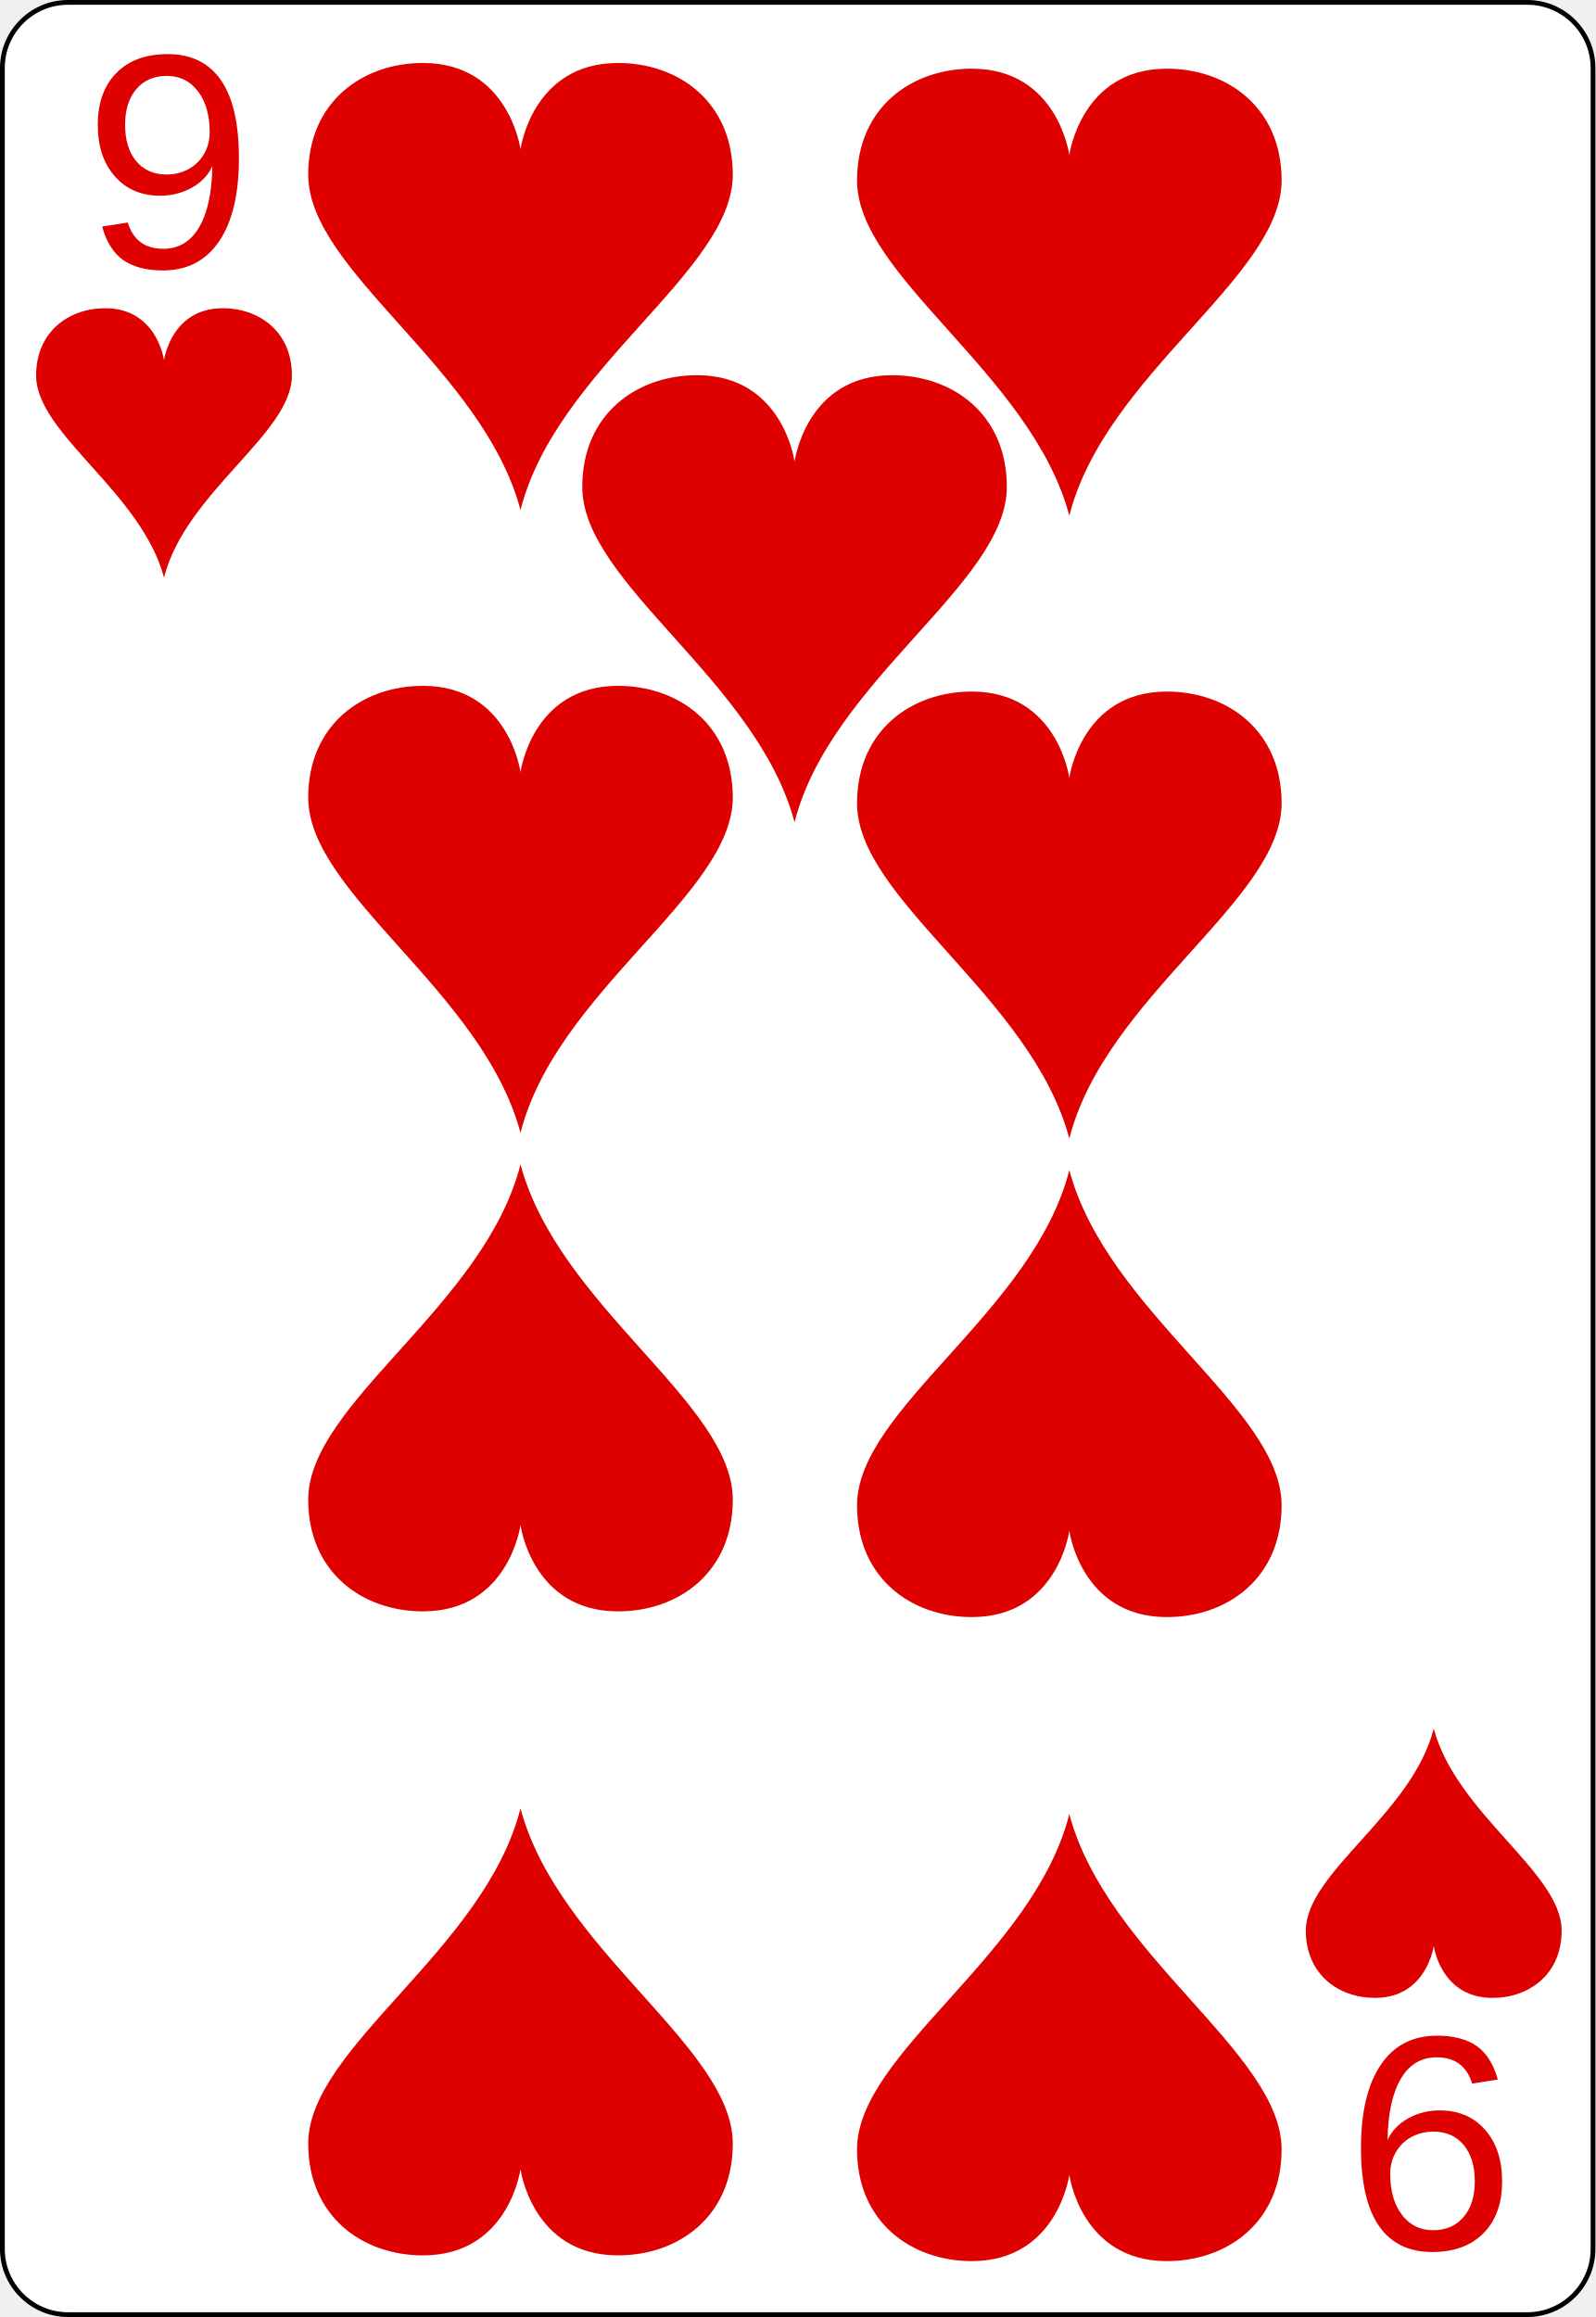
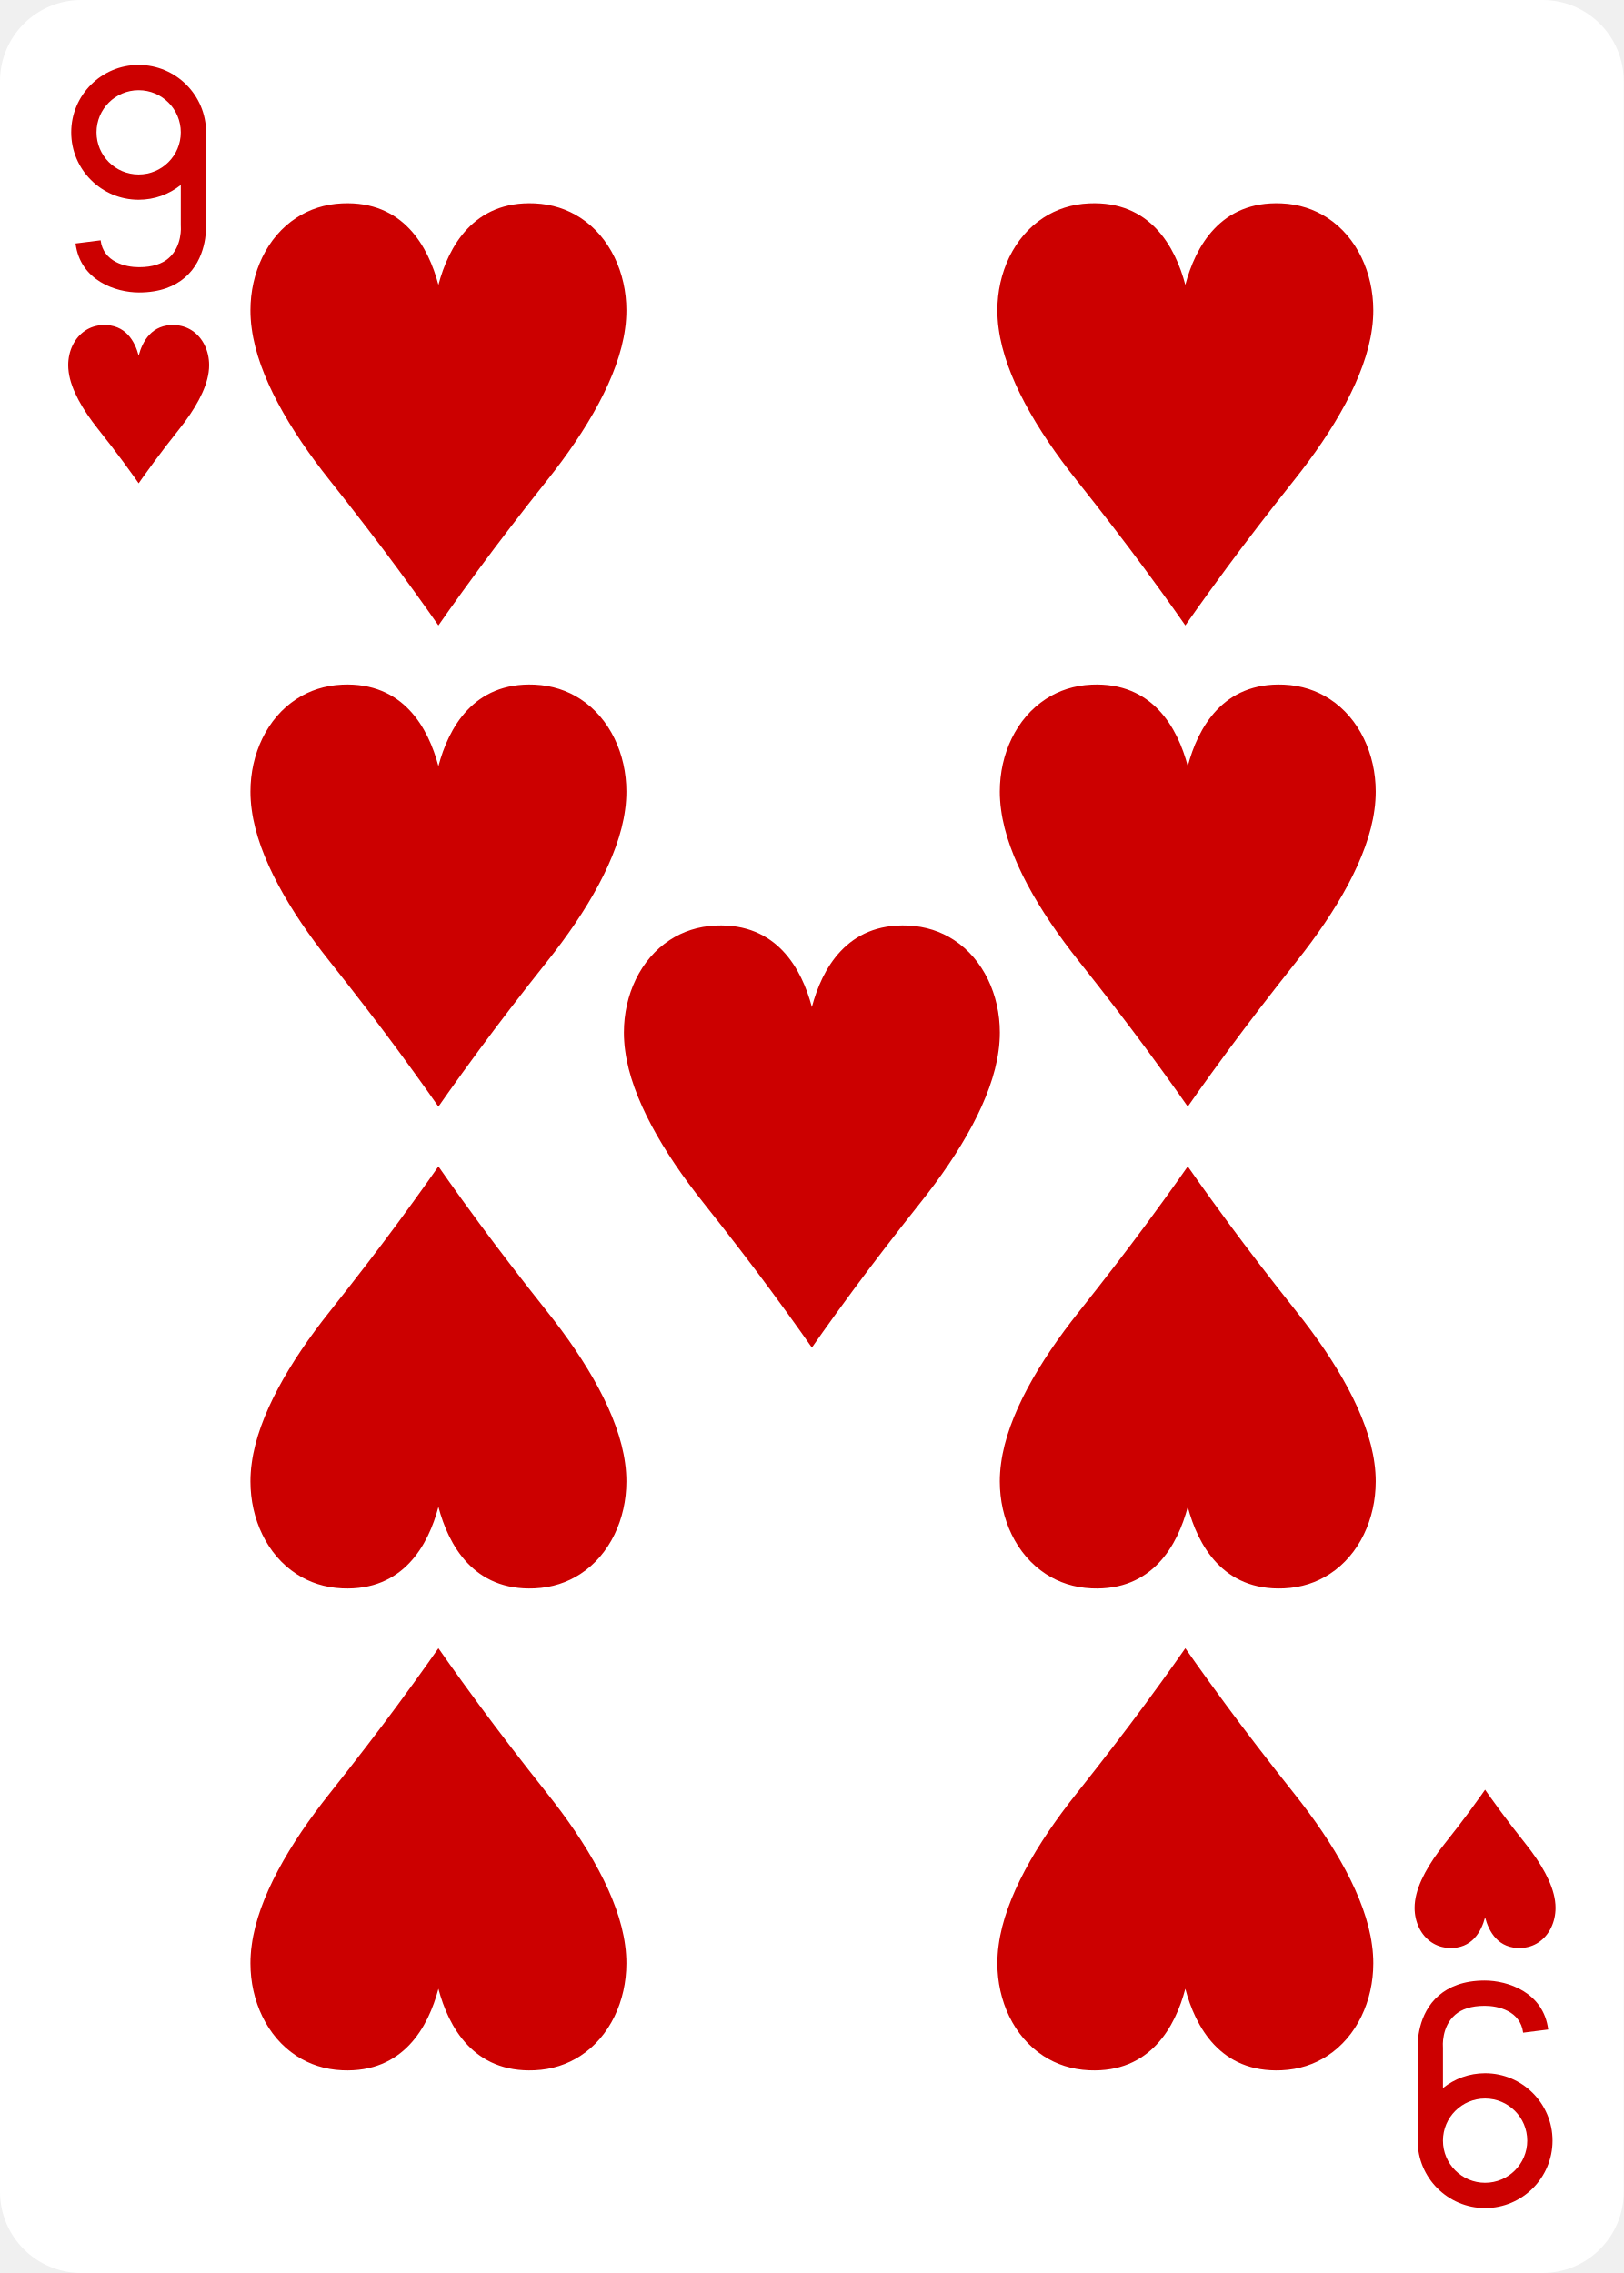
- <svg xmlns="http://www.w3.org/2000/svg" xmlns:xlink="http://www.w3.org/1999/xlink" width="167.087pt" height="242.667pt" viewBox="0 0 167.087 242.667" xml:space="preserve" id="svg2" version="1.1">
-   <defs id="defs41">
-     <radialGradient xlink:href="#linearGradient3773" id="radialGradient3781" cx="-0.158" cy="-8.835" fx="-0.158" fy="-8.835" r="8" gradientTransform="matrix(-1.584269,-0.02349808,0.03071979,-2.477574,-0.2485638,-26.71351)" gradientUnits="userSpaceOnUse" />
-     <linearGradient id="linearGradient3773">
-       <stop style="stop-color:#000000;stop-opacity:1;" offset="0" id="stop3775" />
-       <stop style="stop-color:#000000;stop-opacity:0.649;" offset="1" id="stop3777" />
-     </linearGradient>
-     <radialGradient xlink:href="#linearGradient3773" id="radialGradient3957" cx="-0.158" cy="-8.835" fx="-0.158" fy="-8.835" r="8" gradientTransform="matrix(-1.584269,-0.02349808,0.03071979,-2.477574,-0.2485638,-26.71351)" gradientUnits="userSpaceOnUse" />
-     <linearGradient id="linearGradient3959">
-       <stop style="stop-color:#000000;stop-opacity:1;" offset="0" id="stop3961" />
-       <stop style="stop-color:#000000;stop-opacity:0.649;" offset="1" id="stop3963" />
-     </linearGradient>
-     <radialGradient r="81.903" fy="509.476" fx="168.025" cy="509.476" cx="168.025" gradientTransform="matrix(1.25656,-0.7774064,0.3366382,0.5361257,-221.2021,359.2426)" gradientUnits="userSpaceOnUse" id="radialGradient3975" xlink:href="#linearGradient3784-4" />
-     <linearGradient id="linearGradient3784-4">
-       <stop style="stop-color:#ffffff;stop-opacity:0.435;" offset="0" id="stop3786-8" />
-       <stop style="stop-color:#000000;stop-opacity:0;" offset="1" id="stop3788-6" />
-     </linearGradient>
-     <radialGradient xlink:href="#linearGradient3784-4-5" id="radialGradient3929" gradientUnits="userSpaceOnUse" gradientTransform="matrix(1.25656,-0.7774064,0.3366382,0.5361257,-221.2021,359.2426)" cx="168.025" cy="509.476" fx="168.025" fy="509.476" r="81.903" />
-     <linearGradient id="linearGradient3784-4-5">
-       <stop style="stop-color:#ffffff;stop-opacity:0.489;" offset="0" id="stop3786-8-0" />
-       <stop style="stop-color:#000000;stop-opacity:0;" offset="1" id="stop3788-6-3" />
-     </linearGradient>
-     <radialGradient xlink:href="#linearGradient3784-4-1" id="radialGradient3927" gradientUnits="userSpaceOnUse" gradientTransform="matrix(1.25656,-0.7774064,0.3366382,0.5361257,-221.2021,359.2426)" cx="168.025" cy="509.476" fx="168.025" fy="509.476" r="81.903" />
-     <linearGradient id="linearGradient3784-4-1">
-       <stop style="stop-color:#ffffff;stop-opacity:0.237;" offset="0" id="stop3786-8-03" />
-       <stop style="stop-color:#000000;stop-opacity:0;" offset="1" id="stop3788-6-6" />
-     </linearGradient>
-     <radialGradient xlink:href="#linearGradient3768" id="radialGradient3776" cx="-0.206" cy="-4.579" fx="-0.206" fy="-4.579" r="8" gradientTransform="matrix(-1,0,0,-1.720176,-0.4120407,-13.02719)" gradientUnits="userSpaceOnUse" />
-     <linearGradient id="linearGradient3768">
-       <stop style="stop-color:#df0000;stop-opacity:1;" offset="0" id="stop3770" />
-       <stop style="stop-color:#df0000;stop-opacity:0.672;" offset="1" id="stop3772" />
-     </linearGradient>
-     <radialGradient r="81.903" fy="511.223" fx="171.487" cy="511.223" cx="171.487" gradientTransform="matrix(1.152989,-0.6739155,0.3948202,0.6754904,-233.6326,270.4008)" gradientUnits="userSpaceOnUse" id="radialGradient4013" xlink:href="#linearGradient3784-4-6" />
-     <linearGradient id="linearGradient3784-4-6">
-       <stop style="stop-color:#ffffff;stop-opacity:0.313;" offset="0" id="stop3786-8-8" />
-       <stop style="stop-color:#000000;stop-opacity:0;" offset="1" id="stop3788-6-8" />
-     </linearGradient>
-     <radialGradient r="81.903" fy="492.632" fx="159.354" cy="492.632" cx="159.354" gradientTransform="matrix(1.089478,-0.715138,0.4464527,0.6562658,-244.9333,290.9185)" gradientUnits="userSpaceOnUse" id="radialGradient4013-8" xlink:href="#linearGradient3784-4-2" />
-     <linearGradient id="linearGradient3784-4-2">
-       <stop style="stop-color:#ffffff;stop-opacity:0.29;" offset="0" id="stop3786-8-1" />
-       <stop style="stop-color:#000000;stop-opacity:0;" offset="1" id="stop3788-6-5" />
-     </linearGradient>
-     <radialGradient r="81.903" fy="492.632" fx="159.354" cy="492.632" cx="159.354" gradientTransform="matrix(1.089478,-0.715138,0.4464527,0.6562658,-244.9333,290.9185)" gradientUnits="userSpaceOnUse" id="radialGradient3073" xlink:href="#linearGradient3784-4-2" />
-   </defs>
-   <g id="Layer_x0020_1" style="fill-rule:nonzero;clip-rule:nonzero;stroke:#000000;stroke-miterlimit:4;">
-     <path style="fill:#FFFFFF;stroke-width:0.5;" d="M166.837,235.548c0,3.777-3.087,6.869-6.871,6.869H7.111c-3.775,0-6.861-3.092-6.861-6.869V7.12C0.25,3.343,3.336,0.25,7.111,0.25h152.855    c3.784,0,6.871,3.093,6.871,6.87v228.428z" id="path5" />
-     <g style="stroke:none;" id="g7">
-       <g id="g9">
- 				
- 			</g>
-     </g>
-     <g id="g15">
- 			
- 		</g>
-     <g id="g19">
- 			
- 		</g>
-     <g style="stroke:none;" id="g23">
-       <g id="g25">
- 				
- 			</g>
-     </g>
-     <g style="stroke:none;" id="g31">
-       <g id="g33">
- 				
- 			</g>
+ <svg xmlns="http://www.w3.org/2000/svg" width="100%" height="100%" viewBox="0 0 1500 2100" version="1.1" xml:space="preserve" style="fill-rule:evenodd;clip-rule:evenodd;stroke-linejoin:round;stroke-miterlimit:2;">
+   <g transform="matrix(2,0,0,2,0,0)">
+     <path d="M750,37.5C750,16.803 733.197,0 712.5,0L37.5,0C16.803,0 0,16.803 0,37.5L0,1012.5C0,1033.197 16.803,1050 37.5,1050L712.5,1050C733.197,1050 750,1033.197 750,1012.5L750,37.5Z" style="fill:white;" />
+   </g>
+   <g id="hearts">
+     <g>
+       <g>
+         <g transform="matrix(71.43113,0,0,71.43113,-23393.066,-11828.363)">
+           <path d="M330.73,169.605C330.73,169.12 330.943,168.656 331.325,168.408C331.492,168.299 331.69,168.232 331.917,168.222L331.918,168.222C332.708,168.187 333.031,168.785 333.161,169.276C333.291,168.785 333.614,168.187 334.404,168.222L334.405,168.222C334.632,168.232 334.83,168.299 334.997,168.408C335.379,168.656 335.592,169.12 335.592,169.605C335.592,169.643 335.591,169.681 335.588,169.719C335.586,169.76 335.581,169.802 335.575,169.844C335.493,170.456 335.083,171.155 334.57,171.799C334.233,172.223 333.929,172.62 333.693,172.94C333.364,173.386 333.161,173.68 333.161,173.68C333.161,173.68 332.958,173.386 332.629,172.94C332.393,172.62 332.089,172.223 331.752,171.799C331.239,171.155 330.829,170.456 330.747,169.844C330.741,169.802 330.736,169.76 330.734,169.719C330.731,169.681 330.73,169.643 330.73,169.605Z" style="fill:rgb(204,0,0);" />
+         </g>
+         <g transform="matrix(71.43113,0,0,71.43113,-22703.066,-11828.363)">
+           <path d="M330.73,169.605C330.73,169.12 330.943,168.656 331.325,168.408C331.492,168.299 331.69,168.232 331.917,168.222L331.918,168.222C332.708,168.187 333.031,168.785 333.161,169.276C333.291,168.785 333.614,168.187 334.404,168.222L334.405,168.222C334.632,168.232 334.83,168.299 334.997,168.408C335.379,168.656 335.592,169.12 335.592,169.605C335.592,169.643 335.591,169.681 335.588,169.719C335.586,169.76 335.581,169.802 335.575,169.844C335.493,170.456 335.083,171.155 334.57,171.799C334.233,172.223 333.929,172.62 333.693,172.94C333.364,173.386 333.161,173.68 333.161,173.68C333.161,173.68 332.958,173.386 332.629,172.94C332.393,172.62 332.089,172.223 331.752,171.799C331.239,171.155 330.829,170.456 330.747,169.844C330.741,169.802 330.736,169.76 330.734,169.719C330.731,169.681 330.73,169.643 330.73,169.605Z" style="fill:rgb(204,0,0);" />
+         </g>
+         <g transform="matrix(71.43113,0,0,71.43113,-22700.816,-11383.763)">
+           <path d="M330.73,169.605C330.73,169.12 330.943,168.656 331.325,168.408C331.492,168.299 331.69,168.232 331.917,168.222L331.918,168.222C332.708,168.187 333.031,168.785 333.161,169.276C333.291,168.785 333.614,168.187 334.404,168.222L334.405,168.222C334.632,168.232 334.83,168.299 334.997,168.408C335.379,168.656 335.592,169.12 335.592,169.605C335.592,169.643 335.591,169.681 335.588,169.719C335.586,169.76 335.581,169.802 335.575,169.844C335.493,170.456 335.083,171.155 334.57,171.799C334.233,172.223 333.929,172.62 333.693,172.94C333.364,173.386 333.161,173.68 333.161,173.68C333.161,173.68 332.958,173.386 332.629,172.94C332.393,172.62 332.089,172.223 331.752,171.799C331.239,171.155 330.829,170.456 330.747,169.844C330.741,169.802 330.736,169.76 330.734,169.719C330.731,169.681 330.73,169.643 330.73,169.605Z" style="fill:rgb(204,0,0);" />
+         </g>
+         <g transform="matrix(71.43113,0,0,71.43113,-23393.066,-11383.763)">
+           <path d="M330.73,169.605C330.73,169.12 330.943,168.656 331.325,168.408C331.492,168.299 331.69,168.232 331.917,168.222L331.918,168.222C332.708,168.187 333.031,168.785 333.161,169.276C333.291,168.785 333.614,168.187 334.404,168.222L334.405,168.222C334.632,168.232 334.83,168.299 334.997,168.408C335.379,168.656 335.592,169.12 335.592,169.605C335.592,169.643 335.591,169.681 335.588,169.719C335.586,169.76 335.581,169.802 335.575,169.844C335.493,170.456 335.083,171.155 334.57,171.799C334.233,172.223 333.929,172.62 333.693,172.94C333.364,173.386 333.161,173.68 333.161,173.68C333.161,173.68 332.958,173.386 332.629,172.94C332.393,172.62 332.089,172.223 331.752,171.799C331.239,171.155 330.829,170.456 330.747,169.844C330.741,169.802 330.736,169.76 330.734,169.719C330.731,169.681 330.73,169.643 330.73,169.605Z" style="fill:rgb(204,0,0);" />
+         </g>
+         <g transform="matrix(-71.43113,-0,0,-71.43113,24895.316,13483.763)">
+           <path d="M330.73,169.605C330.73,169.12 330.943,168.656 331.325,168.408C331.492,168.299 331.69,168.232 331.917,168.222L331.918,168.222C332.708,168.187 333.031,168.785 333.161,169.276C333.291,168.785 333.614,168.187 334.404,168.222L334.405,168.222C334.632,168.232 334.83,168.299 334.997,168.408C335.379,168.656 335.592,169.12 335.592,169.605C335.592,169.643 335.591,169.681 335.588,169.719C335.586,169.76 335.581,169.802 335.575,169.844C335.493,170.456 335.083,171.155 334.57,171.799C334.233,172.223 333.929,172.62 333.693,172.94C333.364,173.386 333.161,173.68 333.161,173.68C333.161,173.68 332.958,173.386 332.629,172.94C332.393,172.62 332.089,172.223 331.752,171.799C331.239,171.155 330.829,170.456 330.747,169.844C330.741,169.802 330.736,169.76 330.734,169.719C330.731,169.681 330.73,169.643 330.73,169.605Z" style="fill:rgb(204,0,0);" />
+         </g>
+         <g transform="matrix(-71.43113,-0,0,-71.43113,24203.066,13928.963)">
+           <path d="M330.73,169.605C330.73,169.12 330.943,168.656 331.325,168.408C331.492,168.299 331.69,168.232 331.917,168.222L331.918,168.222C332.708,168.187 333.031,168.785 333.161,169.276C333.291,168.785 333.614,168.187 334.404,168.222L334.405,168.222C334.632,168.232 334.83,168.299 334.997,168.408C335.379,168.656 335.592,169.12 335.592,169.605C335.592,169.643 335.591,169.681 335.588,169.719C335.586,169.76 335.581,169.802 335.575,169.844C335.493,170.456 335.083,171.155 334.57,171.799C334.233,172.223 333.929,172.62 333.693,172.94C333.364,173.386 333.161,173.68 333.161,173.68C333.161,173.68 332.958,173.386 332.629,172.94C332.393,172.62 332.089,172.223 331.752,171.799C331.239,171.155 330.829,170.456 330.747,169.844C330.741,169.802 330.736,169.76 330.734,169.719C330.731,169.681 330.73,169.643 330.73,169.605Z" style="fill:rgb(204,0,0);" />
+         </g>
+         <g transform="matrix(-71.43113,-0,0,-71.43113,24893.066,13928.963)">
+           <path d="M330.73,169.605C330.73,169.12 330.943,168.656 331.325,168.408C331.492,168.299 331.69,168.232 331.917,168.222L331.918,168.222C332.708,168.187 333.031,168.785 333.161,169.276C333.291,168.785 333.614,168.187 334.404,168.222L334.405,168.222C334.632,168.232 334.83,168.299 334.997,168.408C335.379,168.656 335.592,169.12 335.592,169.605C335.592,169.643 335.591,169.681 335.588,169.719C335.586,169.76 335.581,169.802 335.575,169.844C335.493,170.456 335.083,171.155 334.57,171.799C334.233,172.223 333.929,172.62 333.693,172.94C333.364,173.386 333.161,173.68 333.161,173.68C333.161,173.68 332.958,173.386 332.629,172.94C332.393,172.62 332.089,172.223 331.752,171.799C331.239,171.155 330.829,170.456 330.747,169.844C330.741,169.802 330.736,169.76 330.734,169.719C330.731,169.681 330.73,169.643 330.73,169.605Z" style="fill:rgb(204,0,0);" />
+         </g>
+         <g transform="matrix(-71.43113,-0,0,-71.43113,24203.066,13483.763)">
+           <path d="M330.73,169.605C330.73,169.12 330.943,168.656 331.325,168.408C331.492,168.299 331.69,168.232 331.917,168.222L331.918,168.222C332.708,168.187 333.031,168.785 333.161,169.276C333.291,168.785 333.614,168.187 334.404,168.222L334.405,168.222C334.632,168.232 334.83,168.299 334.997,168.408C335.379,168.656 335.592,169.12 335.592,169.605C335.592,169.643 335.591,169.681 335.588,169.719C335.586,169.76 335.581,169.802 335.575,169.844C335.493,170.456 335.083,171.155 334.57,171.799C334.233,172.223 333.929,172.62 333.693,172.94C333.364,173.386 333.161,173.68 333.161,173.68C333.161,173.68 332.958,173.386 332.629,172.94C332.393,172.62 332.089,172.223 331.752,171.799C331.239,171.155 330.829,170.456 330.747,169.844C330.741,169.802 330.736,169.76 330.734,169.719C330.731,169.681 330.73,169.643 330.73,169.605Z" style="fill:rgb(204,0,0);" />
+         </g>
+         <g transform="matrix(71.43113,0,0,71.43113,-23048.066,-11161.163)">
+           <path d="M330.73,169.605C330.73,169.12 330.943,168.656 331.325,168.408C331.492,168.299 331.69,168.232 331.917,168.222L331.918,168.222C332.708,168.187 333.031,168.785 333.161,169.276C333.291,168.785 333.614,168.187 334.404,168.222L334.405,168.222C334.632,168.232 334.83,168.299 334.997,168.408C335.379,168.656 335.592,169.12 335.592,169.605C335.592,169.643 335.591,169.681 335.588,169.719C335.586,169.76 335.581,169.802 335.575,169.844C335.493,170.456 335.083,171.155 334.57,171.799C334.233,172.223 333.929,172.62 333.693,172.94C333.364,173.386 333.161,173.68 333.161,173.68C333.161,173.68 332.958,173.386 332.629,172.94C332.393,172.62 332.089,172.223 331.752,171.799C331.239,171.155 330.829,170.456 330.747,169.844C330.741,169.802 330.736,169.76 330.734,169.719C330.731,169.681 330.73,169.643 330.73,169.605Z" style="fill:rgb(204,0,0);" />
+         </g>
+       </g>
+       <g transform="matrix(2,0,0,2,0,0)">
+         <g id="z" transform="matrix(7.786527,0,0,7.786527,-4915.44,-8.932633)">
+           <path d="M642,12.122C641.315,12.671 640.446,13 639.5,13C637.292,13 635.5,11.208 635.5,9C635.5,6.792 637.292,5 639.5,5C641.708,5 643.5,6.792 643.5,9L643.5,14.485C643.51,14.779 643.517,16.529 642.239,17.619C641.653,18.119 640.795,18.5 639.52,18.5C638.156,18.5 636.034,17.803 635.756,15.594L637.244,15.406C637.406,16.697 638.723,17 639.52,17C640.333,17 640.892,16.796 641.266,16.477C642.107,15.759 642.002,14.558 642.002,14.558L642,14.529L642,12.122ZM642,9C642,7.62 640.88,6.5 639.5,6.5C638.12,6.5 637,7.62 637,9C637,10.38 638.12,11.5 639.5,11.5C640.88,11.5 642,10.38 642,9Z" style="fill:rgb(204,0,0);" />
+         </g>
+         <g transform="matrix(0.720725,0,0,0.55625,-140.25,-311.6339)">
+           <rect x="236.22" y="614.173" width="94.488" height="188.976" style="fill:none;" />
+         </g>
+         <g transform="matrix(13.38897,0,0,13.38897,-4396.631,-2102.15)">
+           <path d="M330.73,169.605C330.73,169.12 330.943,168.656 331.325,168.408C331.492,168.299 331.69,168.232 331.917,168.222L331.918,168.222C332.708,168.187 333.031,168.785 333.161,169.276C333.291,168.785 333.614,168.187 334.404,168.222L334.405,168.222C334.632,168.232 334.83,168.299 334.997,168.408C335.379,168.656 335.592,169.12 335.592,169.605C335.592,169.643 335.591,169.681 335.588,169.719C335.586,169.76 335.581,169.802 335.575,169.844C335.493,170.456 335.083,171.155 334.57,171.799C334.233,172.223 333.929,172.62 333.693,172.94C333.364,173.386 333.161,173.68 333.161,173.68C333.161,173.68 332.958,173.386 332.629,172.94C332.393,172.62 332.089,172.223 331.752,171.799C331.239,171.155 330.829,170.456 330.747,169.844C330.741,169.802 330.736,169.76 330.734,169.719C330.731,169.681 330.73,169.643 330.73,169.605Z" style="fill:rgb(204,0,0);" />
+         </g>
+         <g transform="matrix(-13.38897,-0,0,-13.38897,5146.631,3152.15)">
+           <path d="M330.73,169.605C330.73,169.12 330.943,168.656 331.325,168.408C331.492,168.299 331.69,168.232 331.917,168.222L331.918,168.222C332.708,168.187 333.031,168.785 333.161,169.276C333.291,168.785 333.614,168.187 334.404,168.222L334.405,168.222C334.632,168.232 334.83,168.299 334.997,168.408C335.379,168.656 335.592,169.12 335.592,169.605C335.592,169.643 335.591,169.681 335.588,169.719C335.586,169.76 335.581,169.802 335.575,169.844C335.493,170.456 335.083,171.155 334.57,171.799C334.233,172.223 333.929,172.62 333.693,172.94C333.364,173.386 333.161,173.68 333.161,173.68C333.161,173.68 332.958,173.386 332.629,172.94C332.393,172.62 332.089,172.223 331.752,171.799C331.239,171.155 330.829,170.456 330.747,169.844C330.741,169.802 330.736,169.76 330.734,169.719C330.731,169.681 330.73,169.643 330.73,169.605Z" style="fill:rgb(204,0,0);" />
+         </g>
+         <g id="z1" transform="matrix(-7.786527,-0,0,-7.786527,5665.44,1058.933)">
+           <path d="M642,12.122C641.315,12.671 640.446,13 639.5,13C637.292,13 635.5,11.208 635.5,9C635.5,6.792 637.292,5 639.5,5C641.708,5 643.5,6.792 643.5,9L643.5,14.485C643.51,14.779 643.517,16.529 642.239,17.619C641.653,18.119 640.795,18.5 639.52,18.5C638.156,18.5 636.034,17.803 635.756,15.594L637.244,15.406C637.406,16.697 638.723,17 639.52,17C640.333,17 640.892,16.796 641.266,16.477C642.107,15.759 642.002,14.558 642.002,14.558L642,14.529L642,12.122ZM642,9C642,7.62 640.88,6.5 639.5,6.5C638.12,6.5 637,7.62 637,9C637,10.38 638.12,11.5 639.5,11.5C640.88,11.5 642,10.38 642,9Z" style="fill:rgb(204,0,0);" />
+         </g>
+         <g transform="matrix(-0.720725,-0,0,-0.55625,890.25,1361.634)">
+           <rect x="236.22" y="614.173" width="94.488" height="188.976" style="fill:none;" />
+         </g>
+       </g>
    </g>
  </g>
-   <g transform="matrix(1.674307,0,0,1.566992,17.17751,46.38532)" id="layer1-9-6" style="fill:#df0000;fill-opacity:1">
-     <path style="fill:#df0000;fill-opacity:1" id="hl-8" d="M 3.676,-9 C 0.433,-9 0,-5.523 0,-5.523 0,-5.523 -0.433,-9 -3.676,-9 -5.946,-9 -8,-7.441 -8,-4.5 -8,-0.614 -1.421,3.294 0,9 1.352,3.299 8,-0.614 8,-4.5 8,-7.441 5.946,-9 3.676,-9 z" />
-   </g>
-   <g transform="matrix(-1.674307,0,0,-1.566992,150.156,195.1431)" id="layer1-9-6-5" style="fill:#df0000;fill-opacity:1">
-     <path style="fill:#df0000;fill-opacity:1" id="hl-8-1" d="M 3.676,-9 C 0.433,-9 0,-5.523 0,-5.523 0,-5.523 -0.433,-9 -3.676,-9 -5.946,-9 -8,-7.441 -8,-4.5 -8,-0.614 -1.421,3.294 0,9 1.352,3.299 8,-0.614 8,-4.5 8,-7.441 5.946,-9 3.676,-9 z" />
-   </g>
-   <g transform="matrix(2.779008,0,0,2.600887,54.51227,30.00377)" id="layer1-9-6-8" style="fill:#df0000;fill-opacity:1">
-     <path style="fill:#df0000;fill-opacity:1" id="hl-8-8" d="M 3.676,-9 C 0.433,-9 0,-5.523 0,-5.523 0,-5.523 -0.433,-9 -3.676,-9 -5.946,-9 -8,-7.441 -8,-4.5 -8,-0.614 -1.421,3.294 0,9 1.352,3.299 8,-0.614 8,-4.5 8,-7.441 5.946,-9 3.676,-9 z" />
-   </g>
-   <g transform="matrix(-2.779008,0,0,-2.600887,54.51227,212.8062)" id="layer1-9-6-8-9" style="fill:#df0000;fill-opacity:1">
-     <path style="fill:#df0000;fill-opacity:1" id="hl-8-8-5" d="M 3.676,-9 C 0.433,-9 0,-5.523 0,-5.523 0,-5.523 -0.433,-9 -3.676,-9 -5.946,-9 -8,-7.441 -8,-4.5 -8,-0.614 -1.421,3.294 0,9 1.352,3.299 8,-0.614 8,-4.5 8,-7.441 5.946,-9 3.676,-9 z" />
-   </g>
-   <g transform="matrix(2.779008,0,0,2.600887,54.51227,95.23862)" id="layer1-9-6-8-8" style="fill:#df0000;fill-opacity:1">
-     <path style="fill:#df0000;fill-opacity:1" id="hl-8-8-8" d="M 3.676,-9 C 0.433,-9 0,-5.523 0,-5.523 0,-5.523 -0.433,-9 -3.676,-9 -5.946,-9 -8,-7.441 -8,-4.5 -8,-0.614 -1.421,3.294 0,9 1.352,3.299 8,-0.614 8,-4.5 8,-7.441 5.946,-9 3.676,-9 z" />
-   </g>
-   <g transform="matrix(-2.779008,0,0,-2.600887,54.51227,145.356)" id="layer1-9-6-8-884-8" style="fill:#df0000;fill-opacity:1">
-     <path style="fill:#df0000;fill-opacity:1" id="hl-8-8-3-8" d="M 3.676,-9 C 0.433,-9 0,-5.523 0,-5.523 0,-5.523 -0.433,-9 -3.676,-9 -5.946,-9 -8,-7.441 -8,-4.5 -8,-0.614 -1.421,3.294 0,9 1.352,3.299 8,-0.614 8,-4.5 8,-7.441 5.946,-9 3.676,-9 z" />
-   </g>
-   <g transform="matrix(2.779008,0,0,2.600887,111.9909,30.60254)" id="layer1-9-6-8-7" style="fill:#df0000;fill-opacity:1">
-     <path style="fill:#df0000;fill-opacity:1" id="hl-8-8-1" d="M 3.676,-9 C 0.433,-9 0,-5.523 0,-5.523 0,-5.523 -0.433,-9 -3.676,-9 -5.946,-9 -8,-7.441 -8,-4.5 -8,-0.614 -1.421,3.294 0,9 1.352,3.299 8,-0.614 8,-4.5 8,-7.441 5.946,-9 3.676,-9 z" />
-   </g>
-   <g transform="matrix(-2.779008,0,0,-2.600887,111.9909,213.4049)" id="layer1-9-6-8-9-7" style="fill:#df0000;fill-opacity:1">
-     <path style="fill:#df0000;fill-opacity:1" id="hl-8-8-5-2" d="M 3.676,-9 C 0.433,-9 0,-5.523 0,-5.523 0,-5.523 -0.433,-9 -3.676,-9 -5.946,-9 -8,-7.441 -8,-4.5 -8,-0.614 -1.421,3.294 0,9 1.352,3.299 8,-0.614 8,-4.5 8,-7.441 5.946,-9 3.676,-9 z" />
-   </g>
-   <g transform="matrix(2.779008,0,0,2.600887,111.9909,95.8374)" id="layer1-9-6-8-8-7" style="fill:#df0000;fill-opacity:1">
-     <path style="fill:#df0000;fill-opacity:1" id="hl-8-8-8-2" d="M 3.676,-9 C 0.433,-9 0,-5.523 0,-5.523 0,-5.523 -0.433,-9 -3.676,-9 -5.946,-9 -8,-7.441 -8,-4.5 -8,-0.614 -1.421,3.294 0,9 1.352,3.299 8,-0.614 8,-4.5 8,-7.441 5.946,-9 3.676,-9 z" />
-   </g>
-   <g transform="matrix(-2.779008,0,0,-2.600887,111.9909,145.9548)" id="layer1-9-6-8-884-8-2" style="fill:#df0000;fill-opacity:1">
-     <path style="fill:#df0000;fill-opacity:1" id="hl-8-8-3-8-6" d="M 3.676,-9 C 0.433,-9 0,-5.523 0,-5.523 0,-5.523 -0.433,-9 -3.676,-9 -5.946,-9 -8,-7.441 -8,-4.5 -8,-0.614 -1.421,3.294 0,9 1.352,3.299 8,-0.614 8,-4.5 8,-7.441 5.946,-9 3.676,-9 z" />
-   </g>
-   <g transform="matrix(2.779008,0,0,2.600887,83.21339,62.70455)" id="layer1-9-6-8-91" style="fill:#df0000;fill-opacity:1">
-     <path style="fill:#df0000;fill-opacity:1" id="hl-8-8-7" d="M 3.676,-9 C 0.433,-9 0,-5.523 0,-5.523 0,-5.523 -0.433,-9 -3.676,-9 -5.946,-9 -8,-7.441 -8,-4.5 -8,-0.614 -1.421,3.294 0,9 1.352,3.299 8,-0.614 8,-4.5 8,-7.441 5.946,-9 3.676,-9 z" />
-   </g>
-   <text xml:space="preserve" style="font-size:32px;font-style:normal;font-weight:normal;line-height:125%;letter-spacing:0px;word-spacing:0px;fill:#df0000;fill-opacity:1;stroke:none;font-family:Bitstream Vera Sans" x="8.744" y="28.013" id="text3788-43">
-     <tspan id="tspan3790-1" x="8.744" y="28.013" style="font-style:normal;font-variant:normal;font-weight:normal;font-stretch:normal;fill:#df0000;fill-opacity:1;font-family:Arial;-inkscape-font-specification:Arial">9</tspan>
-   </text>
-   <text xml:space="preserve" style="font-size:32px;font-style:normal;font-weight:normal;line-height:125%;letter-spacing:0px;word-spacing:0px;fill:#df0000;fill-opacity:1;stroke:none;font-family:Bitstream Vera Sans" x="-158.818" y="-213.515" id="text3788-43-3" transform="scale(-1,-1)">
-     <tspan id="tspan3790-1-1" x="-158.818" y="-213.515" style="font-style:normal;font-variant:normal;font-weight:normal;font-stretch:normal;fill:#df0000;fill-opacity:1;font-family:Arial;-inkscape-font-specification:Arial">9</tspan>
-   </text>
</svg>
